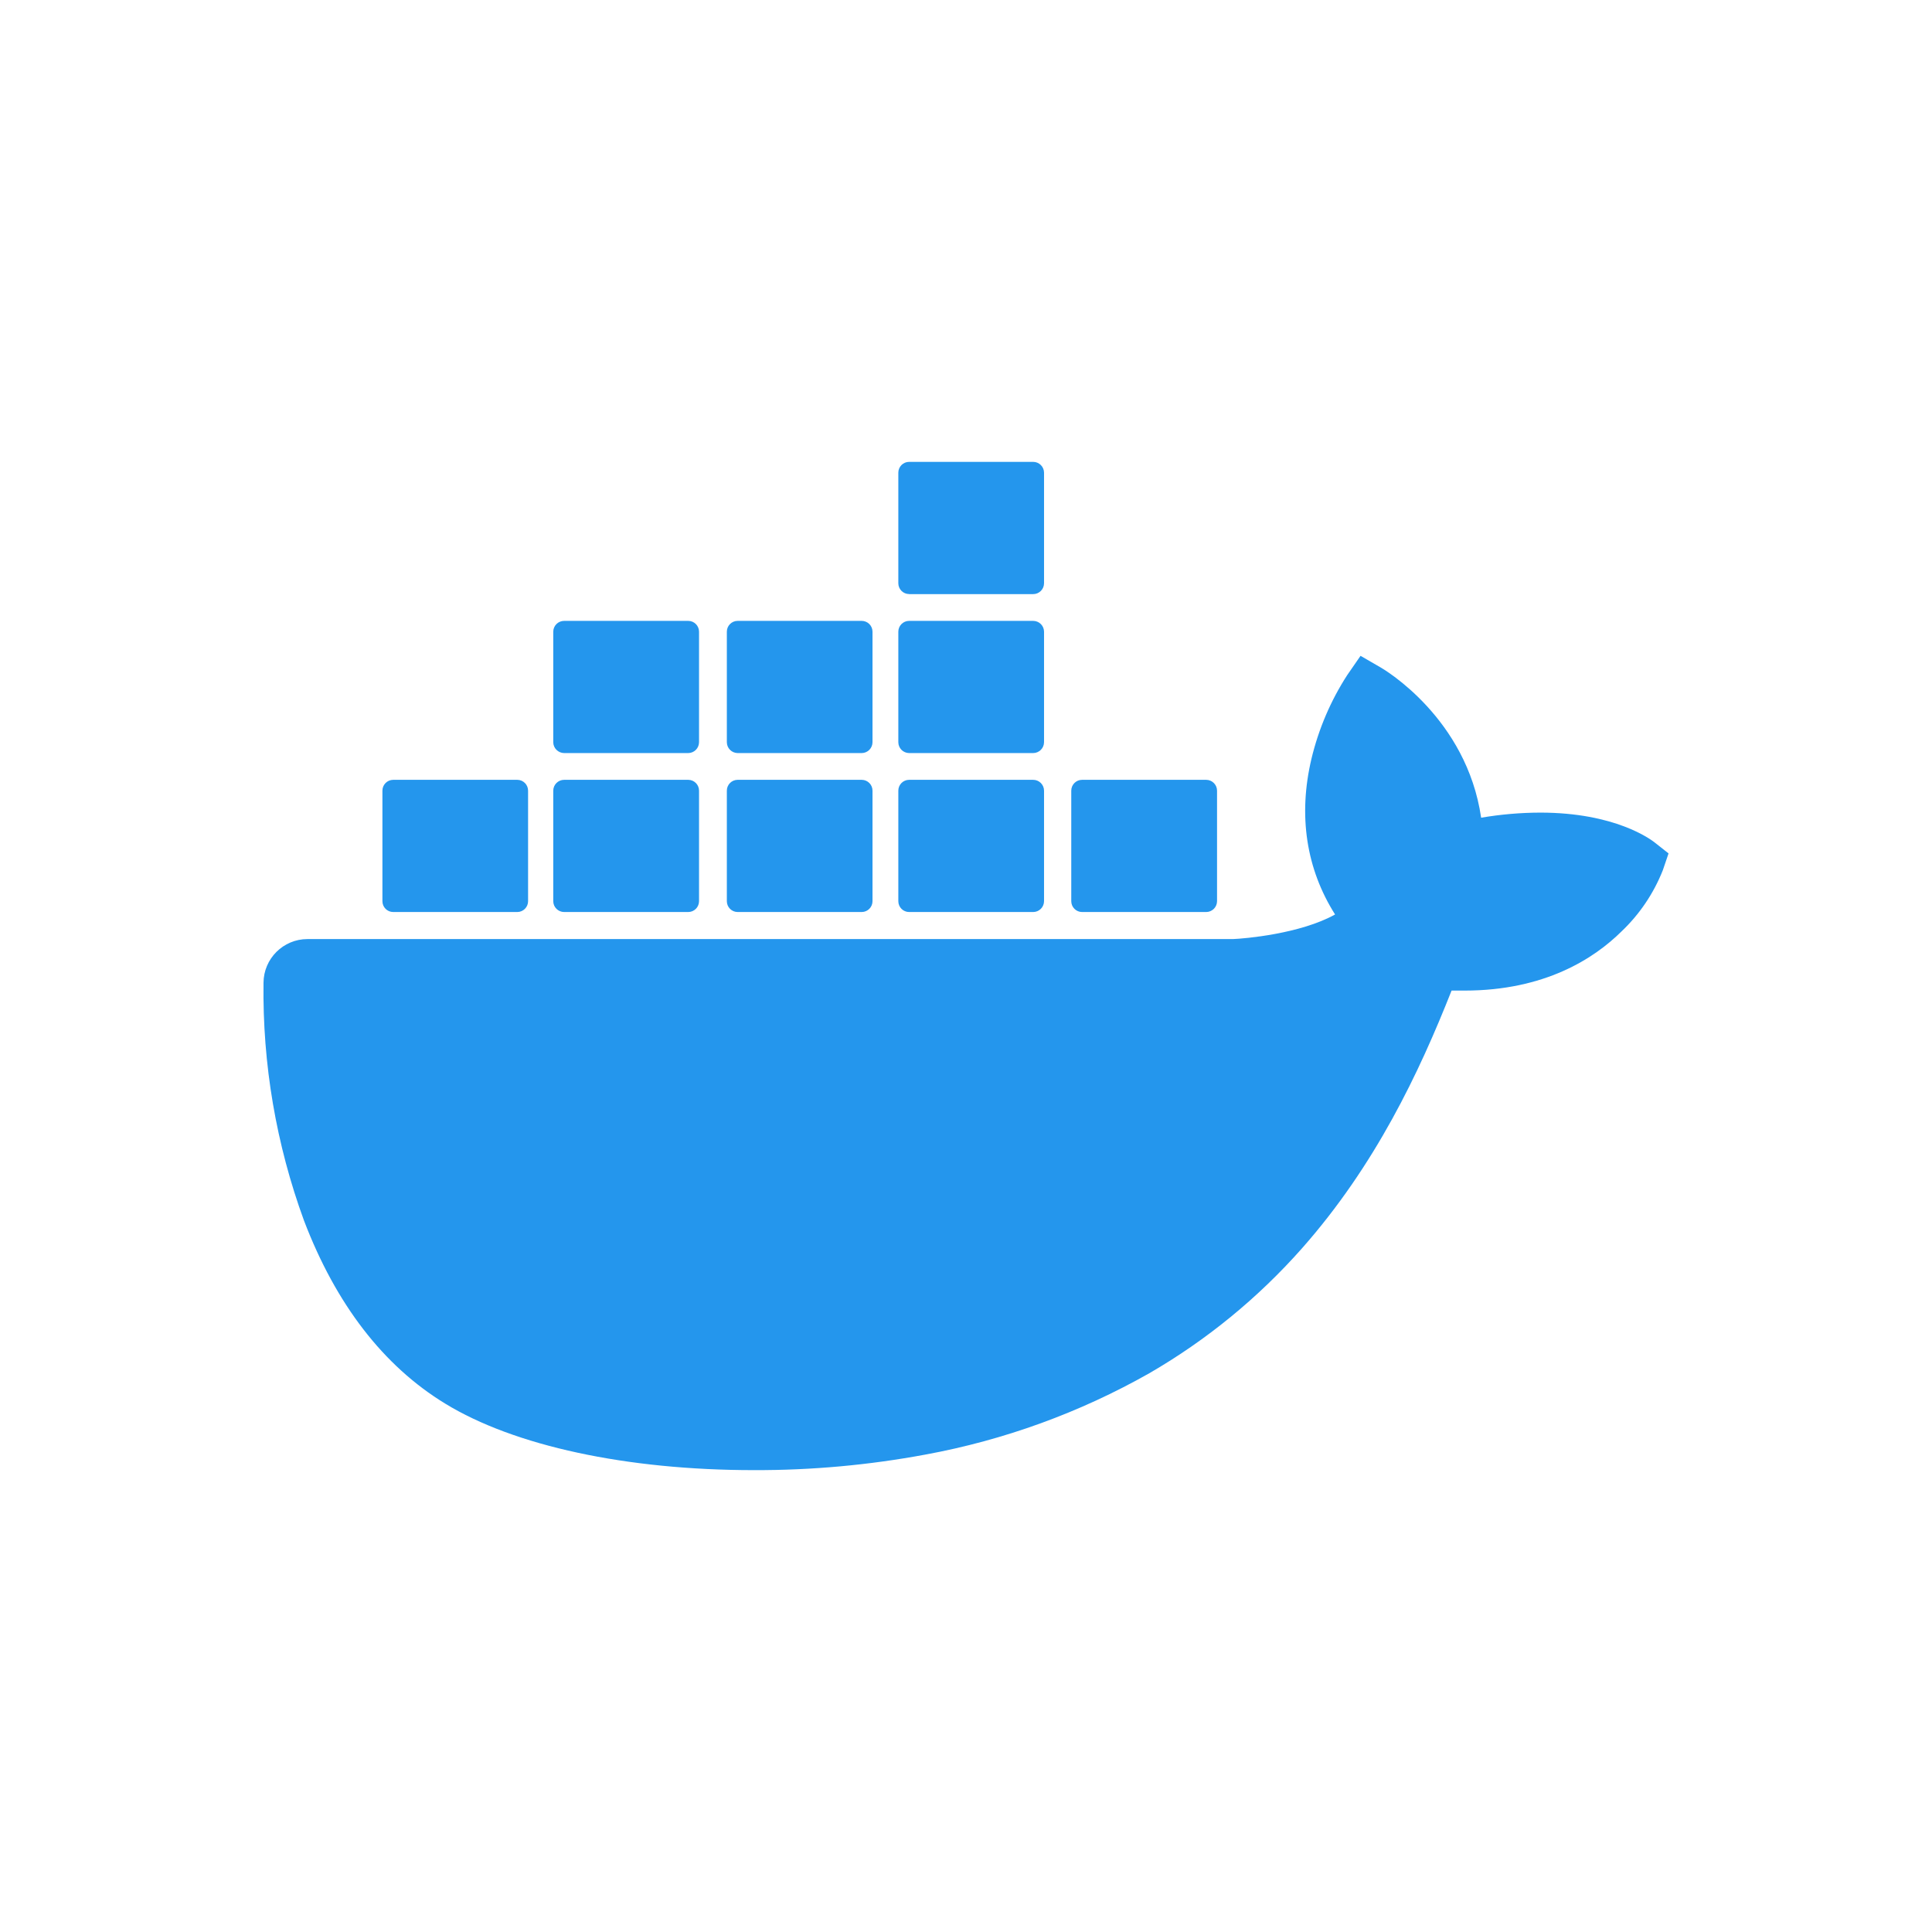
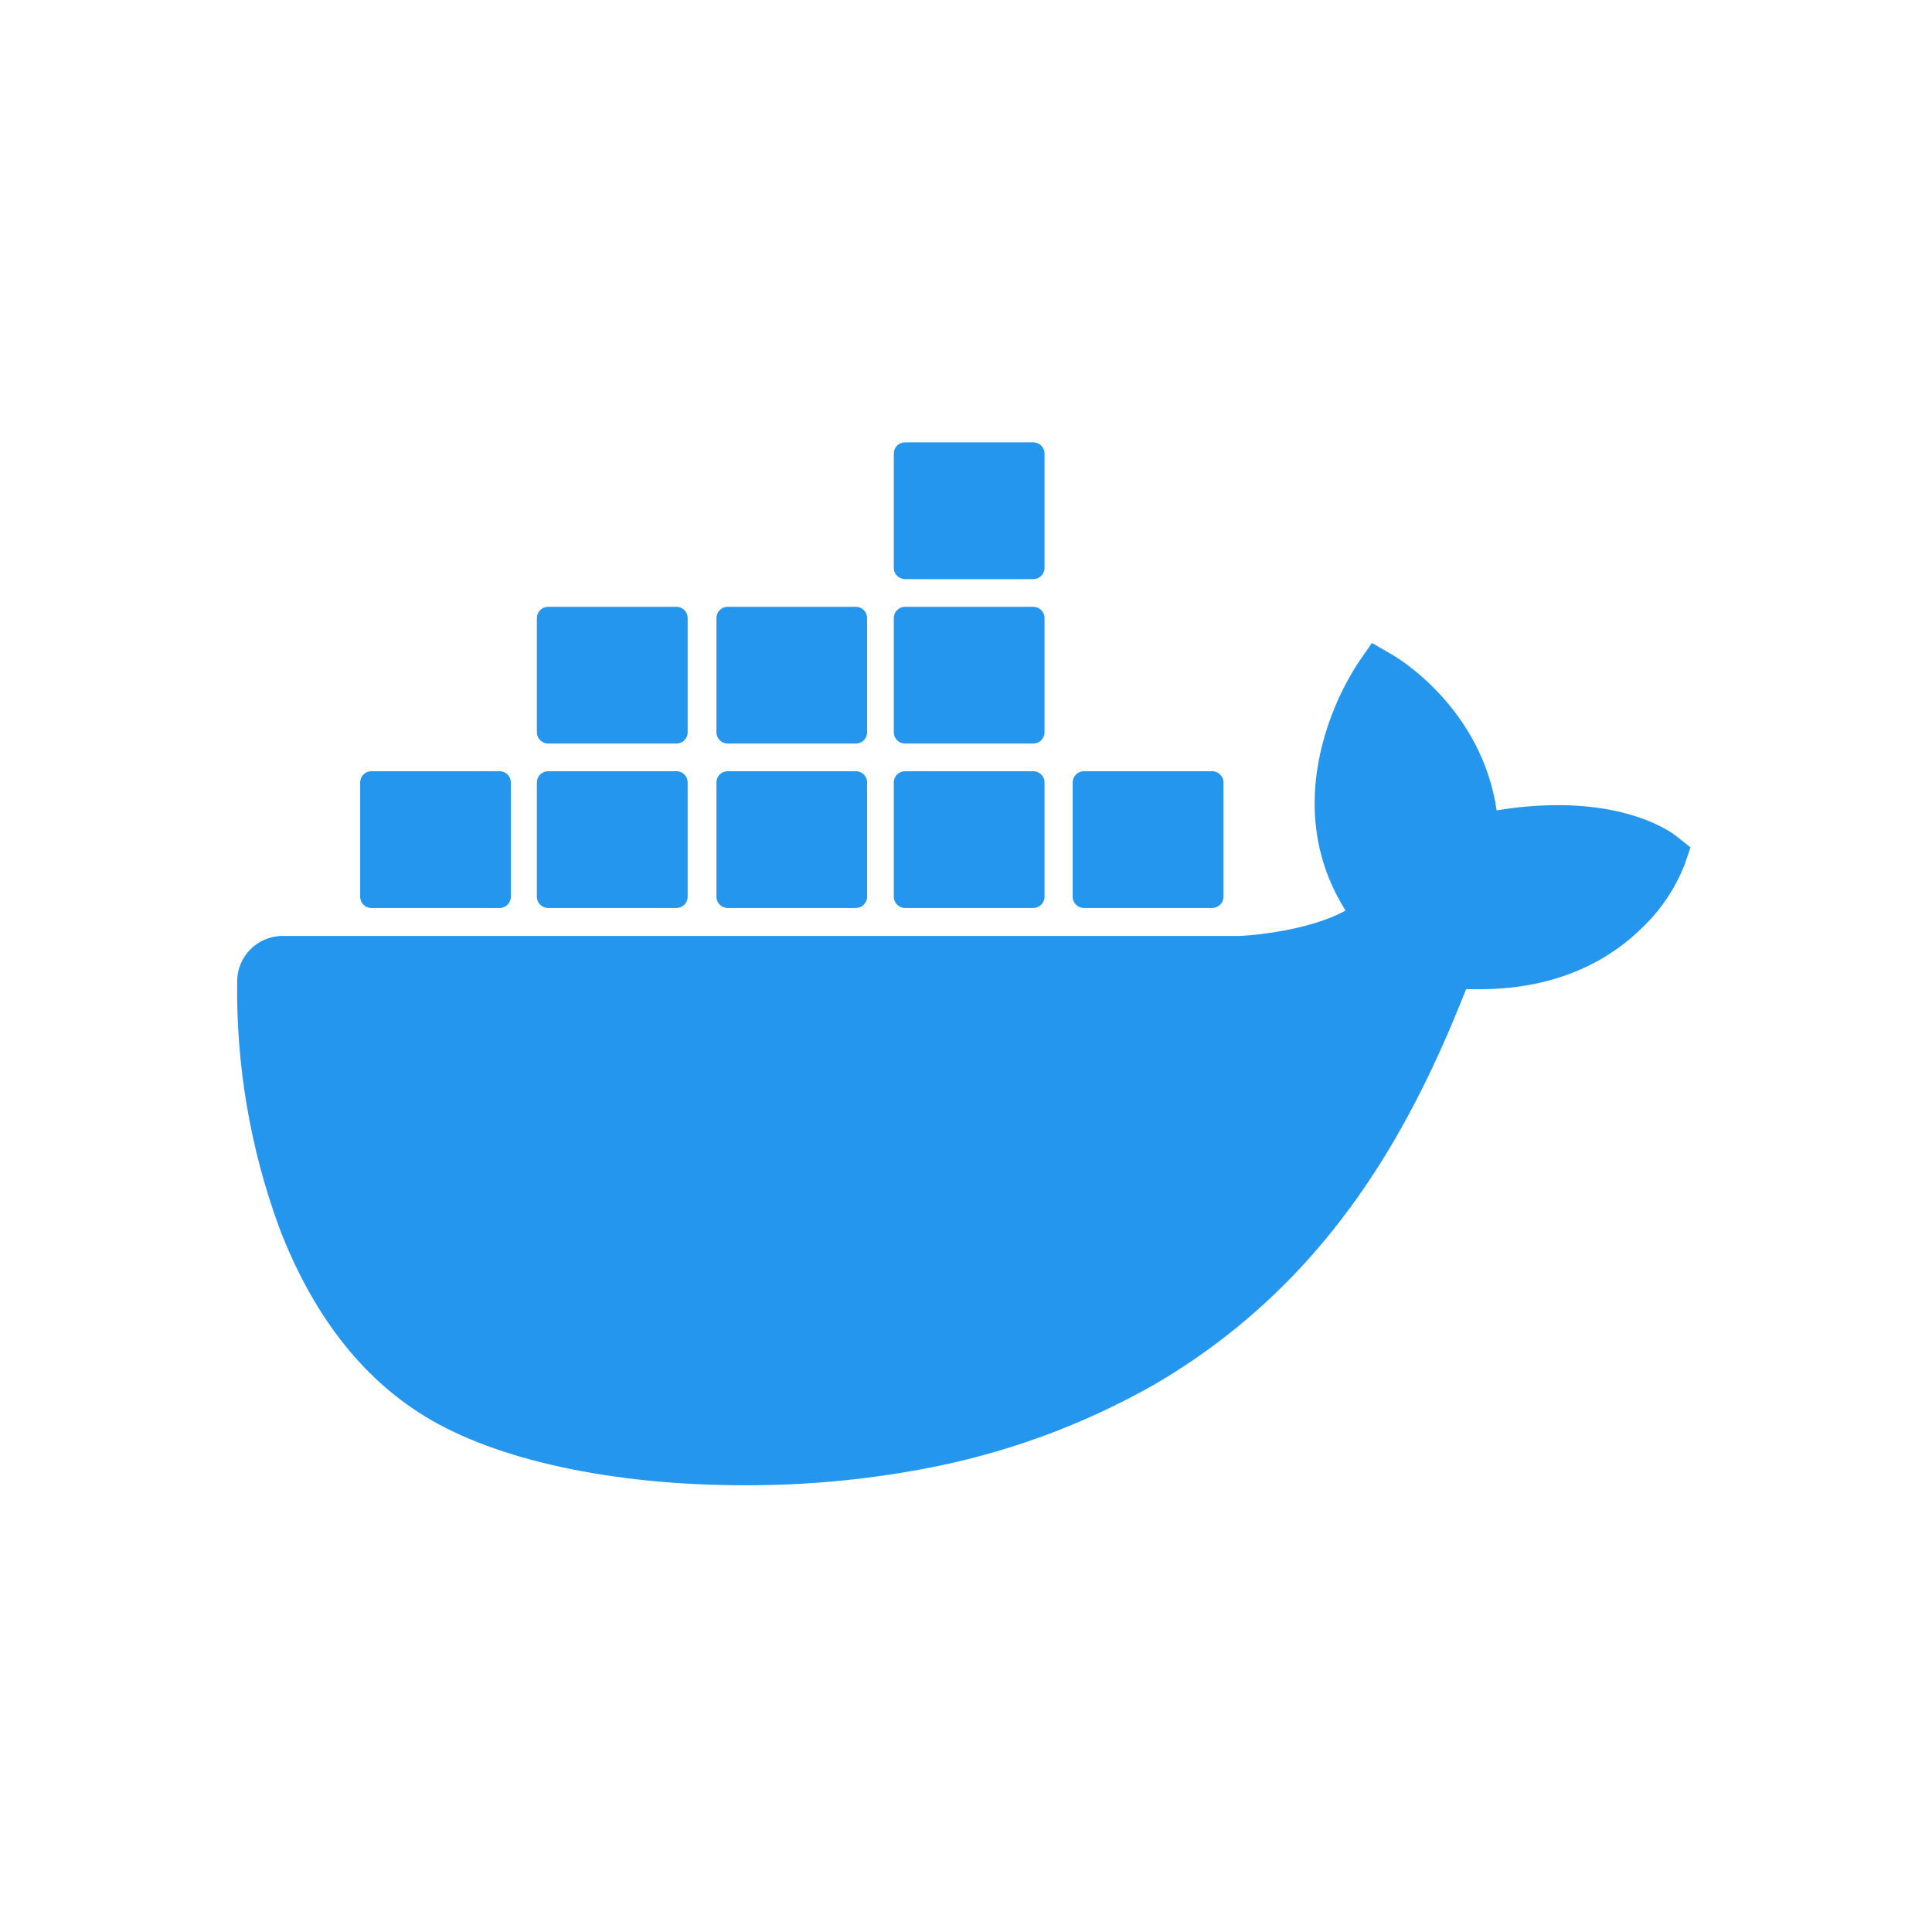
<svg xmlns="http://www.w3.org/2000/svg" viewBox="0 0 44 44" width="44" height="44">
-   <svg x="6" y="6" width="32" height="32" fill="#2496ED" role="img" viewBox="0 0 24 24">
+   <svg x="5.4" y="5.4" width="33.1" height="33.1" fill="#2496ED" role="img" viewBox="0 0 24 24">
    <path d="M13.983 11.078h2.119a.186.186 0 00.186-.185V9.006a.186.186 0 00-.186-.186h-2.119a.185.185 0 00-.185.185v1.888c0 .102.083.185.185.185m-2.954-5.43h2.118a.186.186 0 00.186-.186V3.574a.186.186 0 00-.186-.185h-2.118a.185.185 0 00-.185.185v1.888c0 .102.082.185.185.185m0 2.716h2.118a.187.187 0 00.186-.186V6.29a.186.186 0 00-.186-.185h-2.118a.185.185 0 00-.185.185v1.887c0 .102.082.185.185.186m-2.93 0h2.12a.186.186 0 00.184-.186V6.29a.185.185 0 00-.185-.185H8.1a.185.185 0 00-.185.185v1.887c0 .102.083.185.185.186m-2.964 0h2.119a.186.186 0 00.185-.186V6.29a.185.185 0 00-.185-.185H5.136a.186.186 0 00-.186.185v1.887c0 .102.084.185.186.186m5.893 2.715h2.118a.186.186 0 00.186-.185V9.006a.186.186 0 00-.186-.186h-2.118a.185.185 0 00-.185.185v1.888c0 .102.082.185.185.185m-2.93 0h2.12a.185.185 0 00.184-.185V9.006a.185.185 0 00-.184-.186h-2.12a.185.185 0 00-.184.185v1.888c0 .102.083.185.185.185m-2.964 0h2.119a.185.185 0 00.185-.185V9.006a.185.185 0 00-.184-.186h-2.12a.186.186 0 00-.186.186v1.887c0 .102.084.185.186.185m-2.92 0h2.12a.185.185 0 00.184-.185V9.006a.185.185 0 00-.184-.186h-2.12a.185.185 0 00-.184.185v1.888c0 .102.082.185.185.185M23.763 9.89c-.065-.051-.672-.51-1.954-.51-.338.001-.676.03-1.01.087-.248-1.7-1.653-2.53-1.716-2.566l-.344-.199-.226.327c-.284.438-.49.922-.612 1.43-.23.97-.09 1.882.403 2.661-.595.332-1.55.413-1.744.42H.751a.751.751 0 00-.75.748 11.376 11.376 0 00.692 4.062c.545 1.428 1.355 2.48 2.41 3.124 1.18.723 3.1 1.137 5.275 1.137.983.003 1.963-.086 2.93-.266a12.248 12.248 0 003.823-1.389c.98-.567 1.86-1.288 2.61-2.136 1.252-1.418 1.998-2.997 2.553-4.4h.221c1.372 0 2.215-.549 2.68-1.009.309-.293.55-.65.707-1.046l.098-.288Z" />
  </svg>
</svg>
